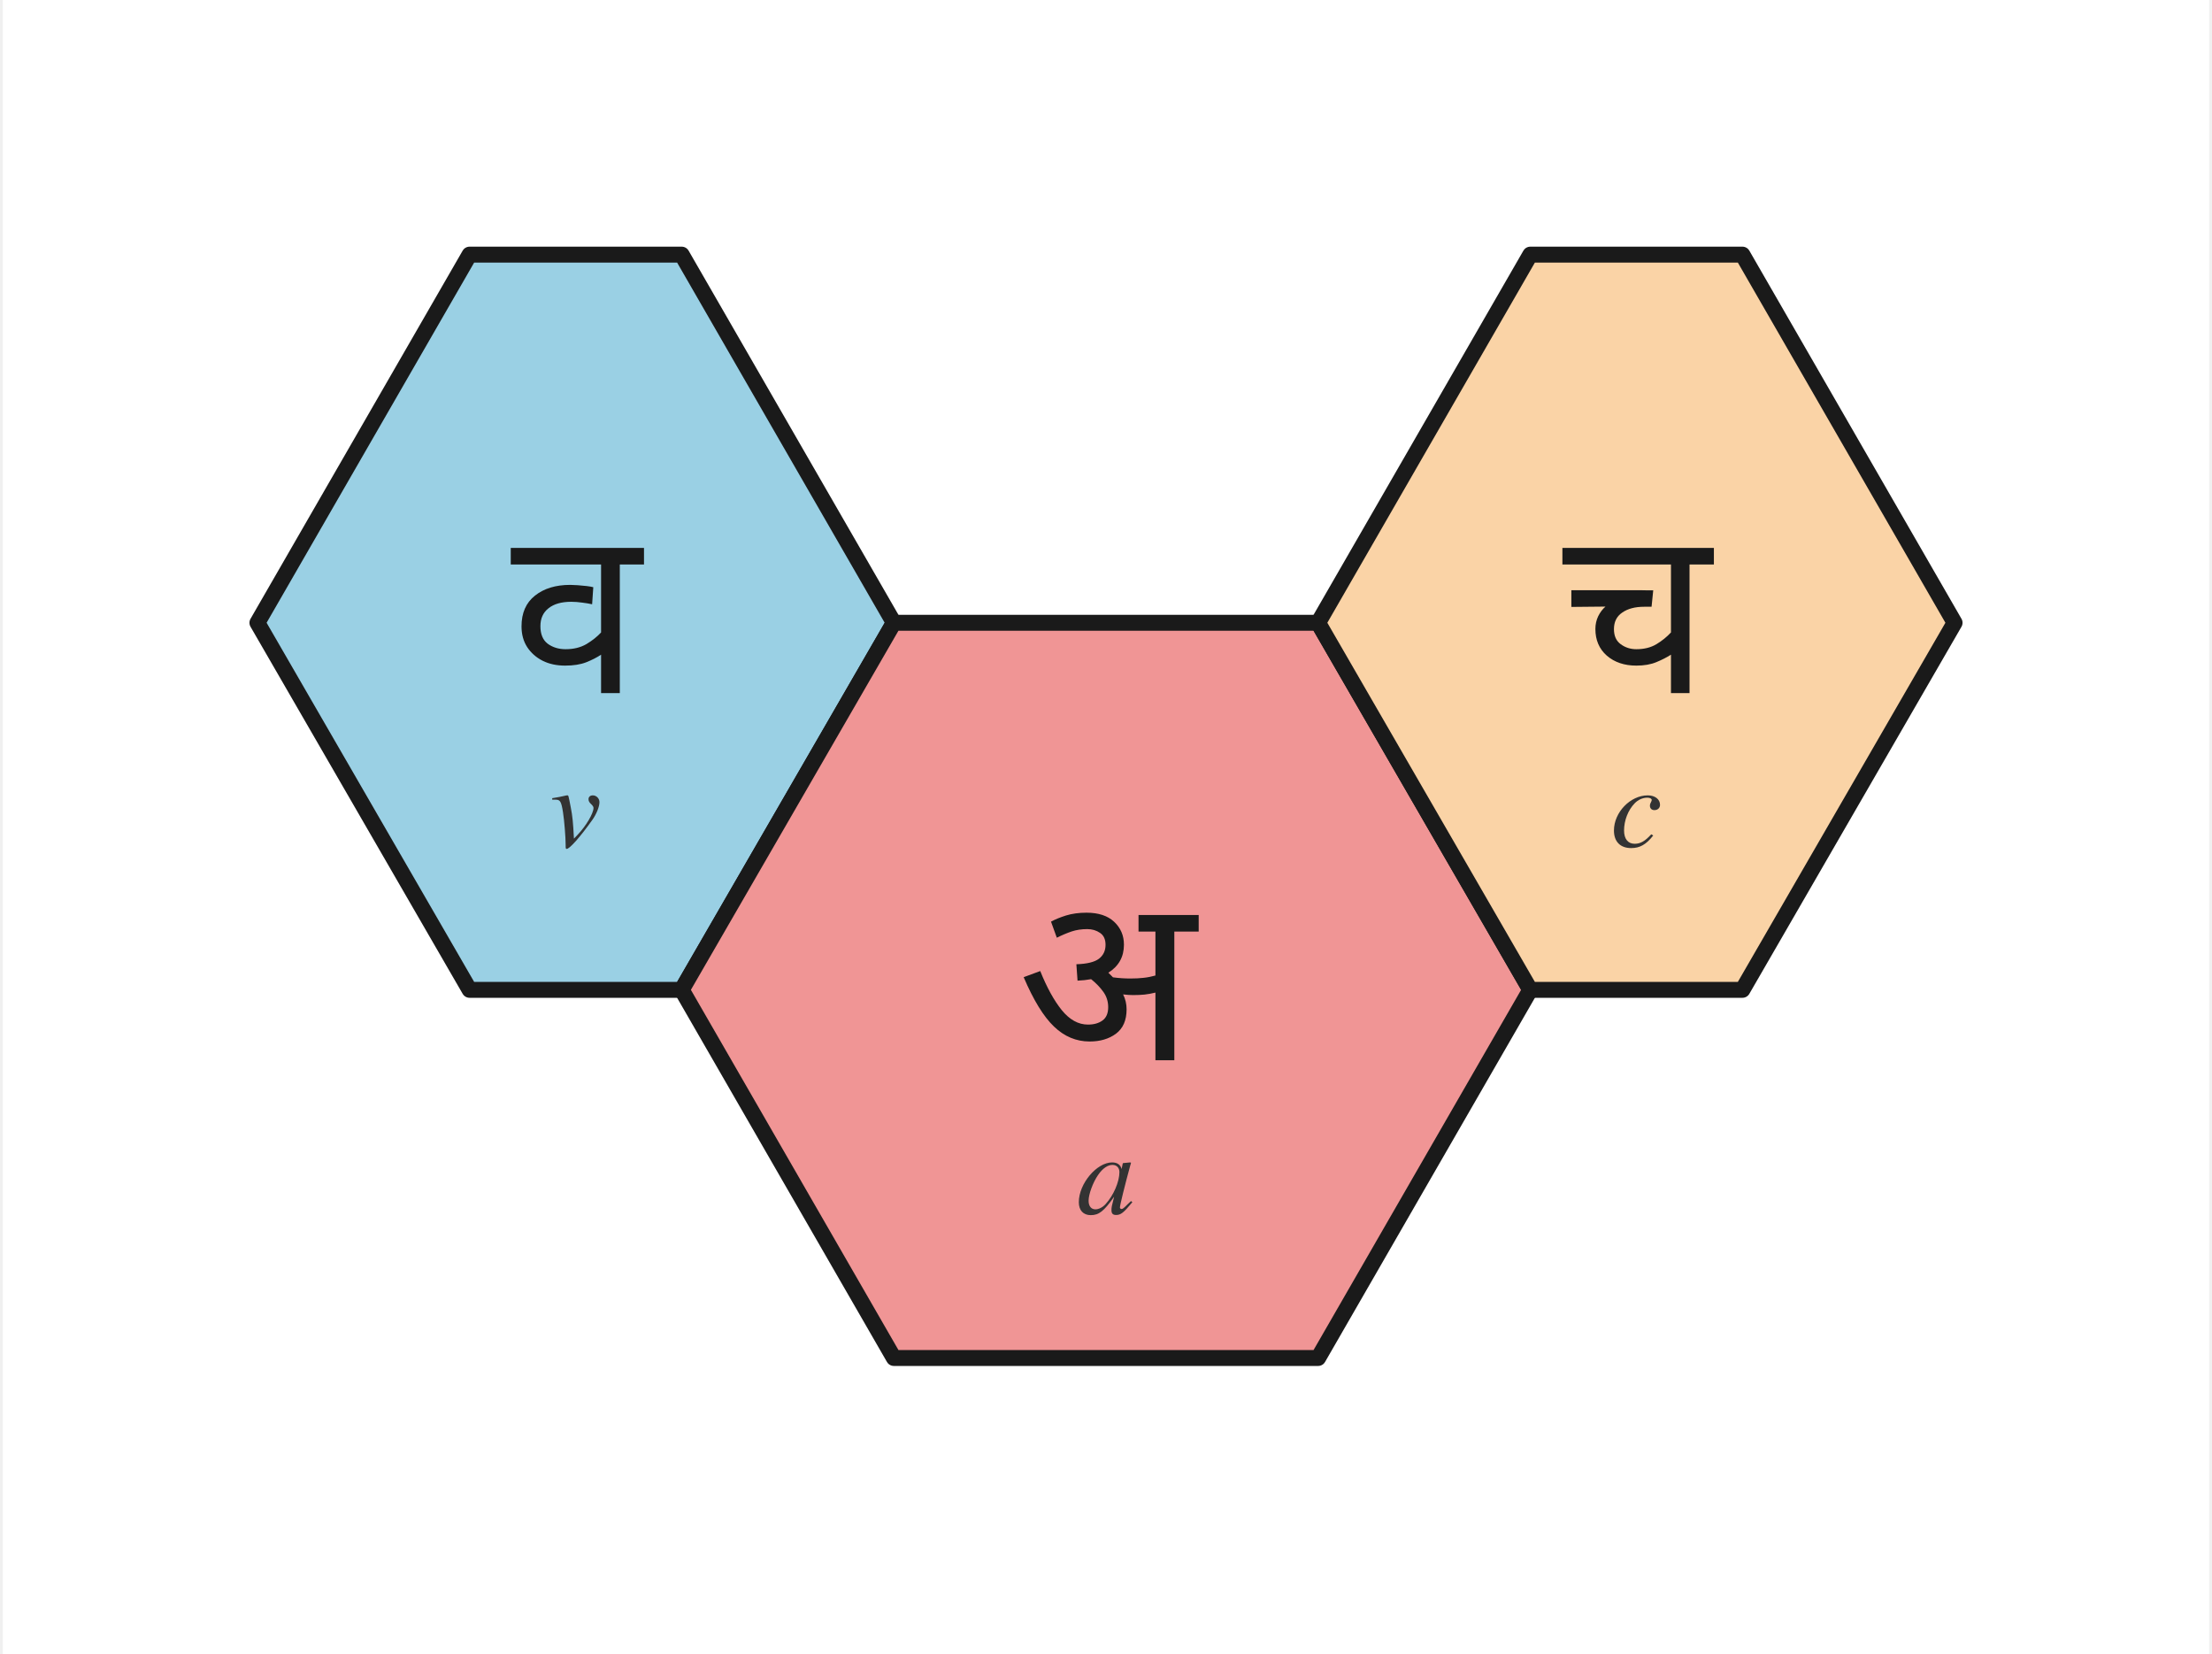
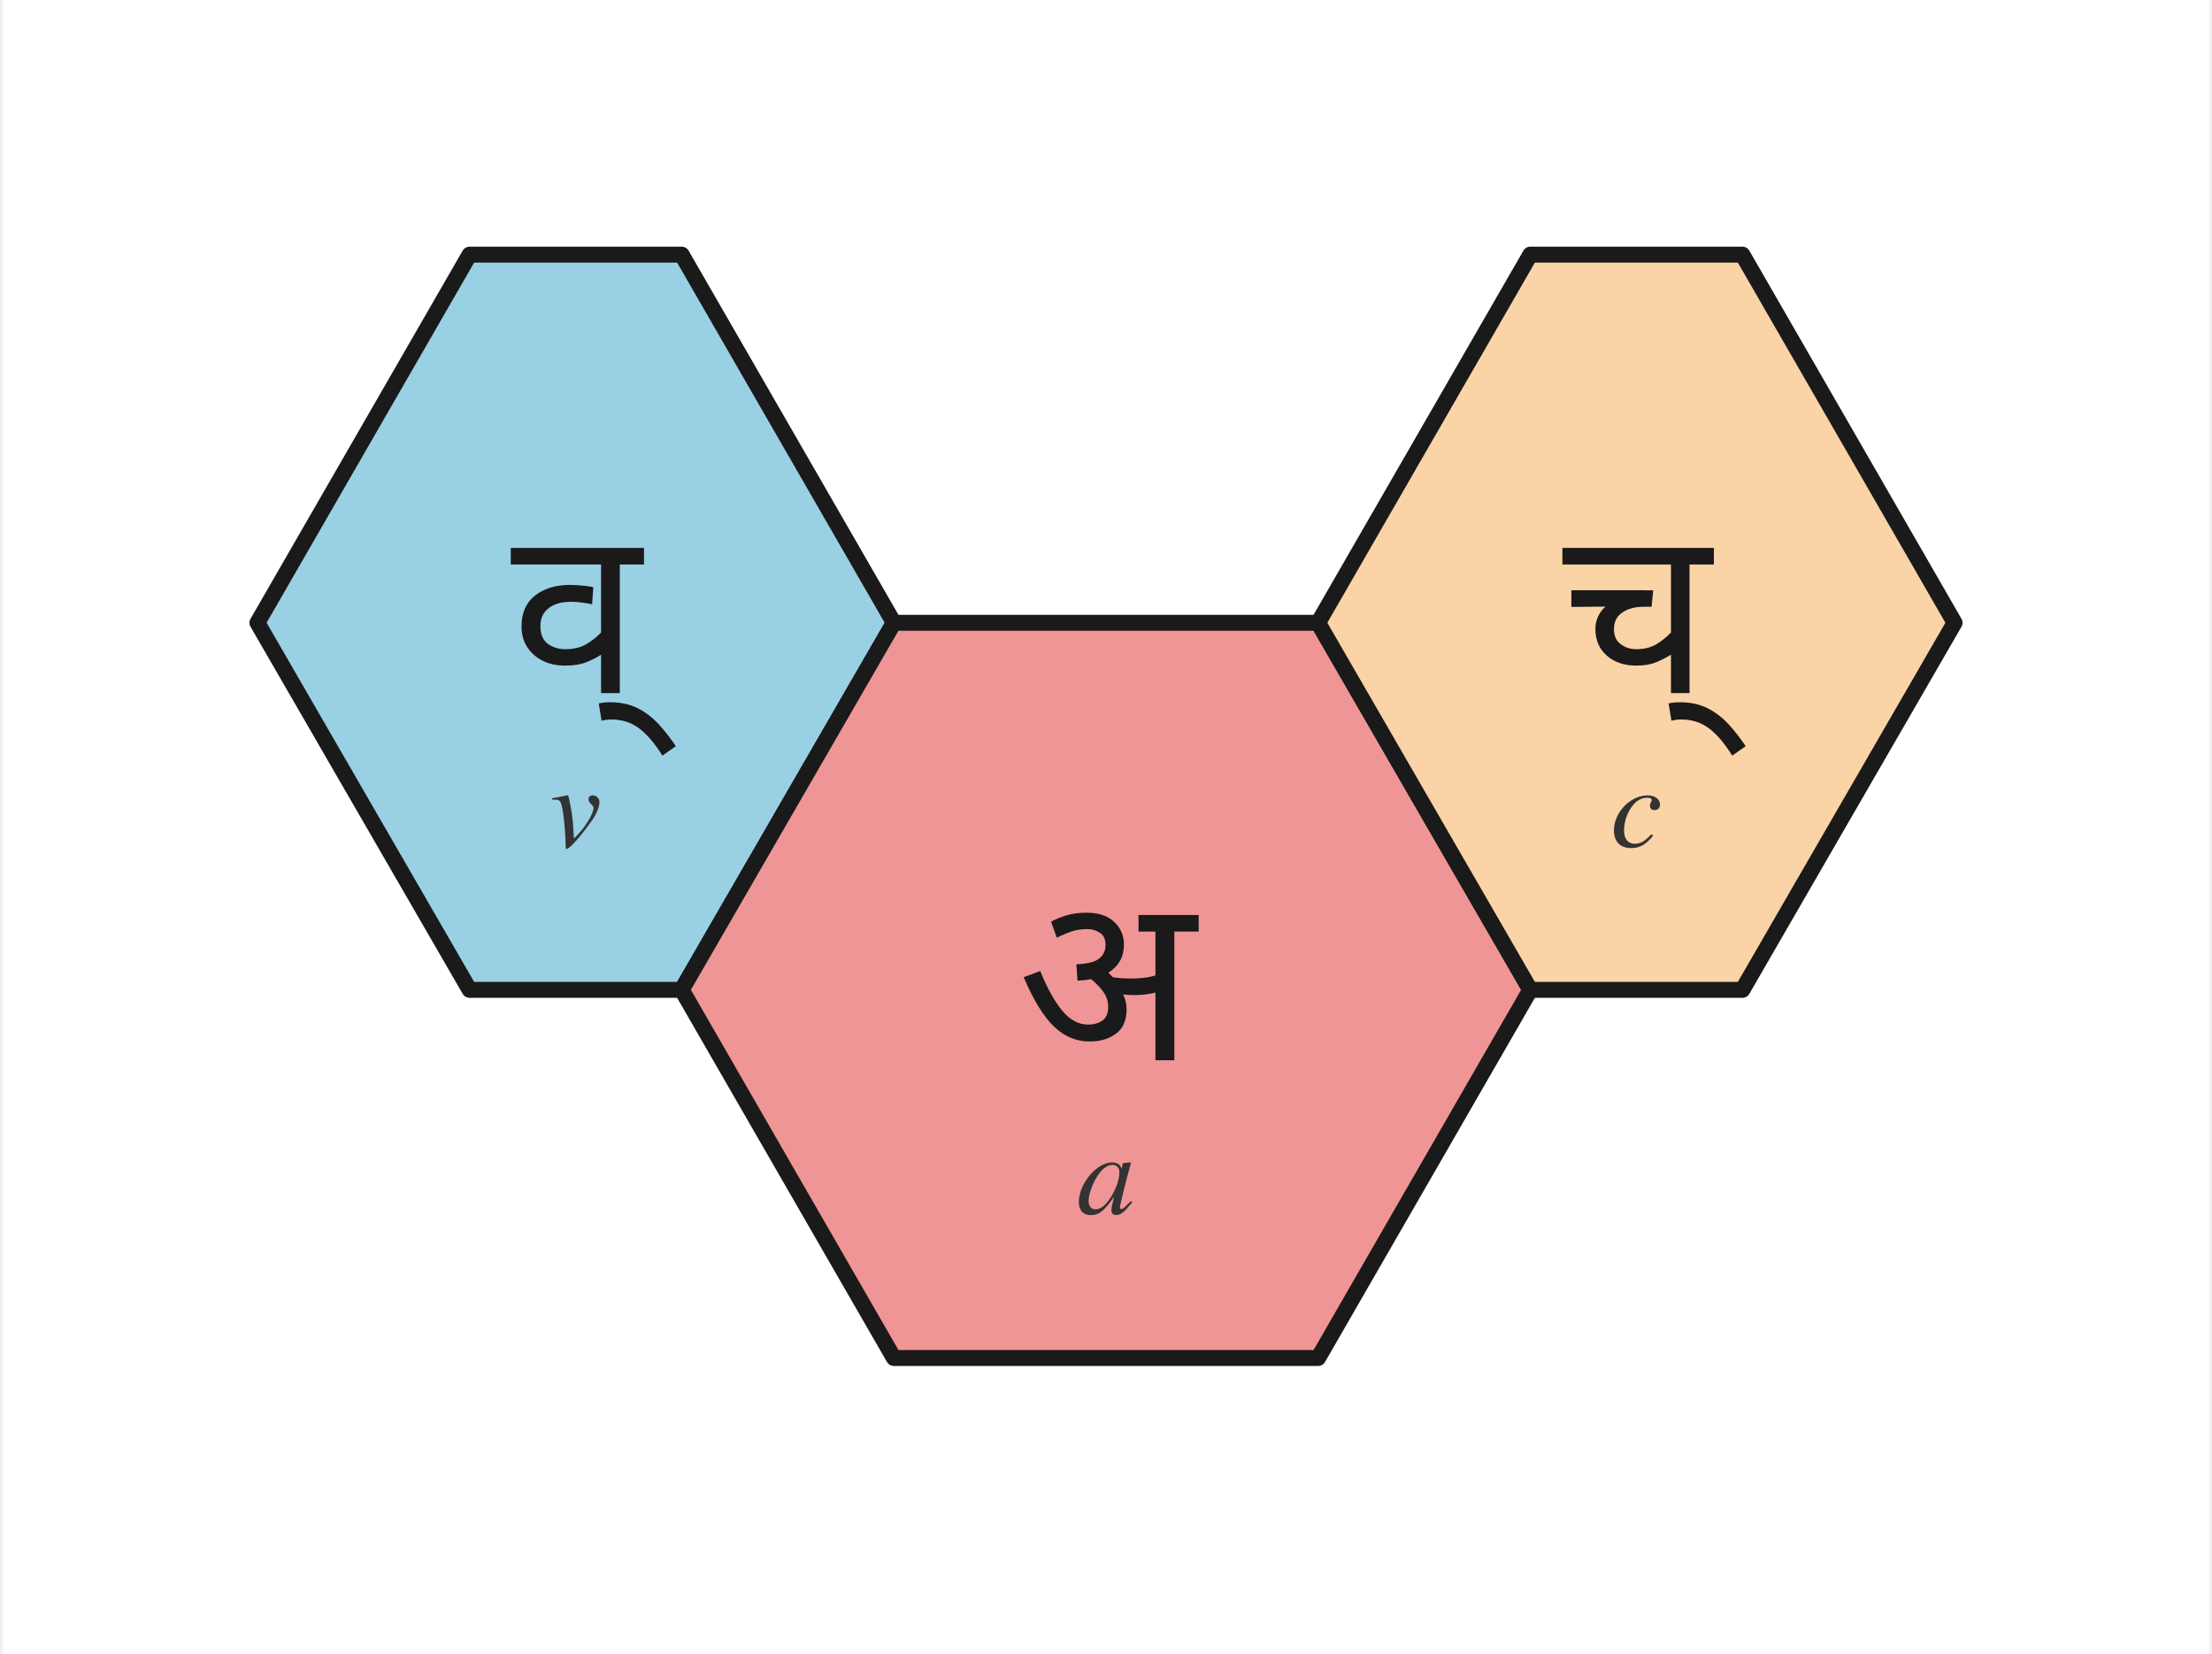
<svg xmlns="http://www.w3.org/2000/svg" viewBox="-54.0 -76.0 208.0 155.9" width="416" height="311">
  <rect x="-54.0" y="-76.0" width="208.0" height="155.9" fill="white" />
  <polygon points="-10.0,-52.0 10.0,-52.0 30.0,-17.3 10.0,17.3 -10.0,17.3 -30.0,-17.3" fill="#9ad0e4" stroke="#1a1a1a" stroke-width="1.5" stroke-linejoin="round" />
-   <text x="0.0" y="-18.3" font-family="Noto Sans Devanagari, Kohinoor Devanagari, Devanagari MT, Arial Unicode MS, sans-serif" font-size="22" font-weight="500" text-anchor="middle" dominant-baseline="middle" fill="#1a1a1a">व</text>
+   <text x="0.0" y="-18.3" font-family="Noto Sans Devanagari, Kohinoor Devanagari, Devanagari MT, Arial Unicode MS, sans-serif" font-size="22" font-weight="500" text-anchor="middle" dominant-baseline="middle" fill="#1a1a1a">व्</text>
  <text x="0.0" y="0.7" font-family="Charter, Georgia, Times, serif" font-size="11" font-style="italic" text-anchor="middle" dominant-baseline="middle" fill="#333">v</text>
  <polygon points="30.0,-17.3 70.0,-17.3 90.0,17.3 70.0,52.0 30.0,52.0 10.0,17.3" fill="#f09595" stroke="#1a1a1a" stroke-width="1.5" stroke-linejoin="round" />
  <text x="50.0" y="16.3" font-family="Noto Sans Devanagari, Kohinoor Devanagari, Devanagari MT, Arial Unicode MS, sans-serif" font-size="22" font-weight="500" text-anchor="middle" dominant-baseline="middle" fill="#1a1a1a">अ</text>
  <text x="50.0" y="35.3" font-family="Charter, Georgia, Times, serif" font-size="11" font-style="italic" text-anchor="middle" dominant-baseline="middle" fill="#333">a</text>
  <polygon points="90.0,-52.0 110.0,-52.0 130.0,-17.3 110.0,17.3 90.0,17.3 70.0,-17.3" fill="#fad3a6" stroke="#1a1a1a" stroke-width="1.5" stroke-linejoin="round" />
-   <text x="100.0" y="-18.3" font-family="Noto Sans Devanagari, Kohinoor Devanagari, Devanagari MT, Arial Unicode MS, sans-serif" font-size="22" font-weight="500" text-anchor="middle" dominant-baseline="middle" fill="#1a1a1a">च</text>
+   <text x="100.0" y="-18.3" font-family="Noto Sans Devanagari, Kohinoor Devanagari, Devanagari MT, Arial Unicode MS, sans-serif" font-size="22" font-weight="500" text-anchor="middle" dominant-baseline="middle" fill="#1a1a1a">च्</text>
  <text x="100.0" y="0.7" font-family="Charter, Georgia, Times, serif" font-size="11" font-style="italic" text-anchor="middle" dominant-baseline="middle" fill="#333">c</text>
</svg>
